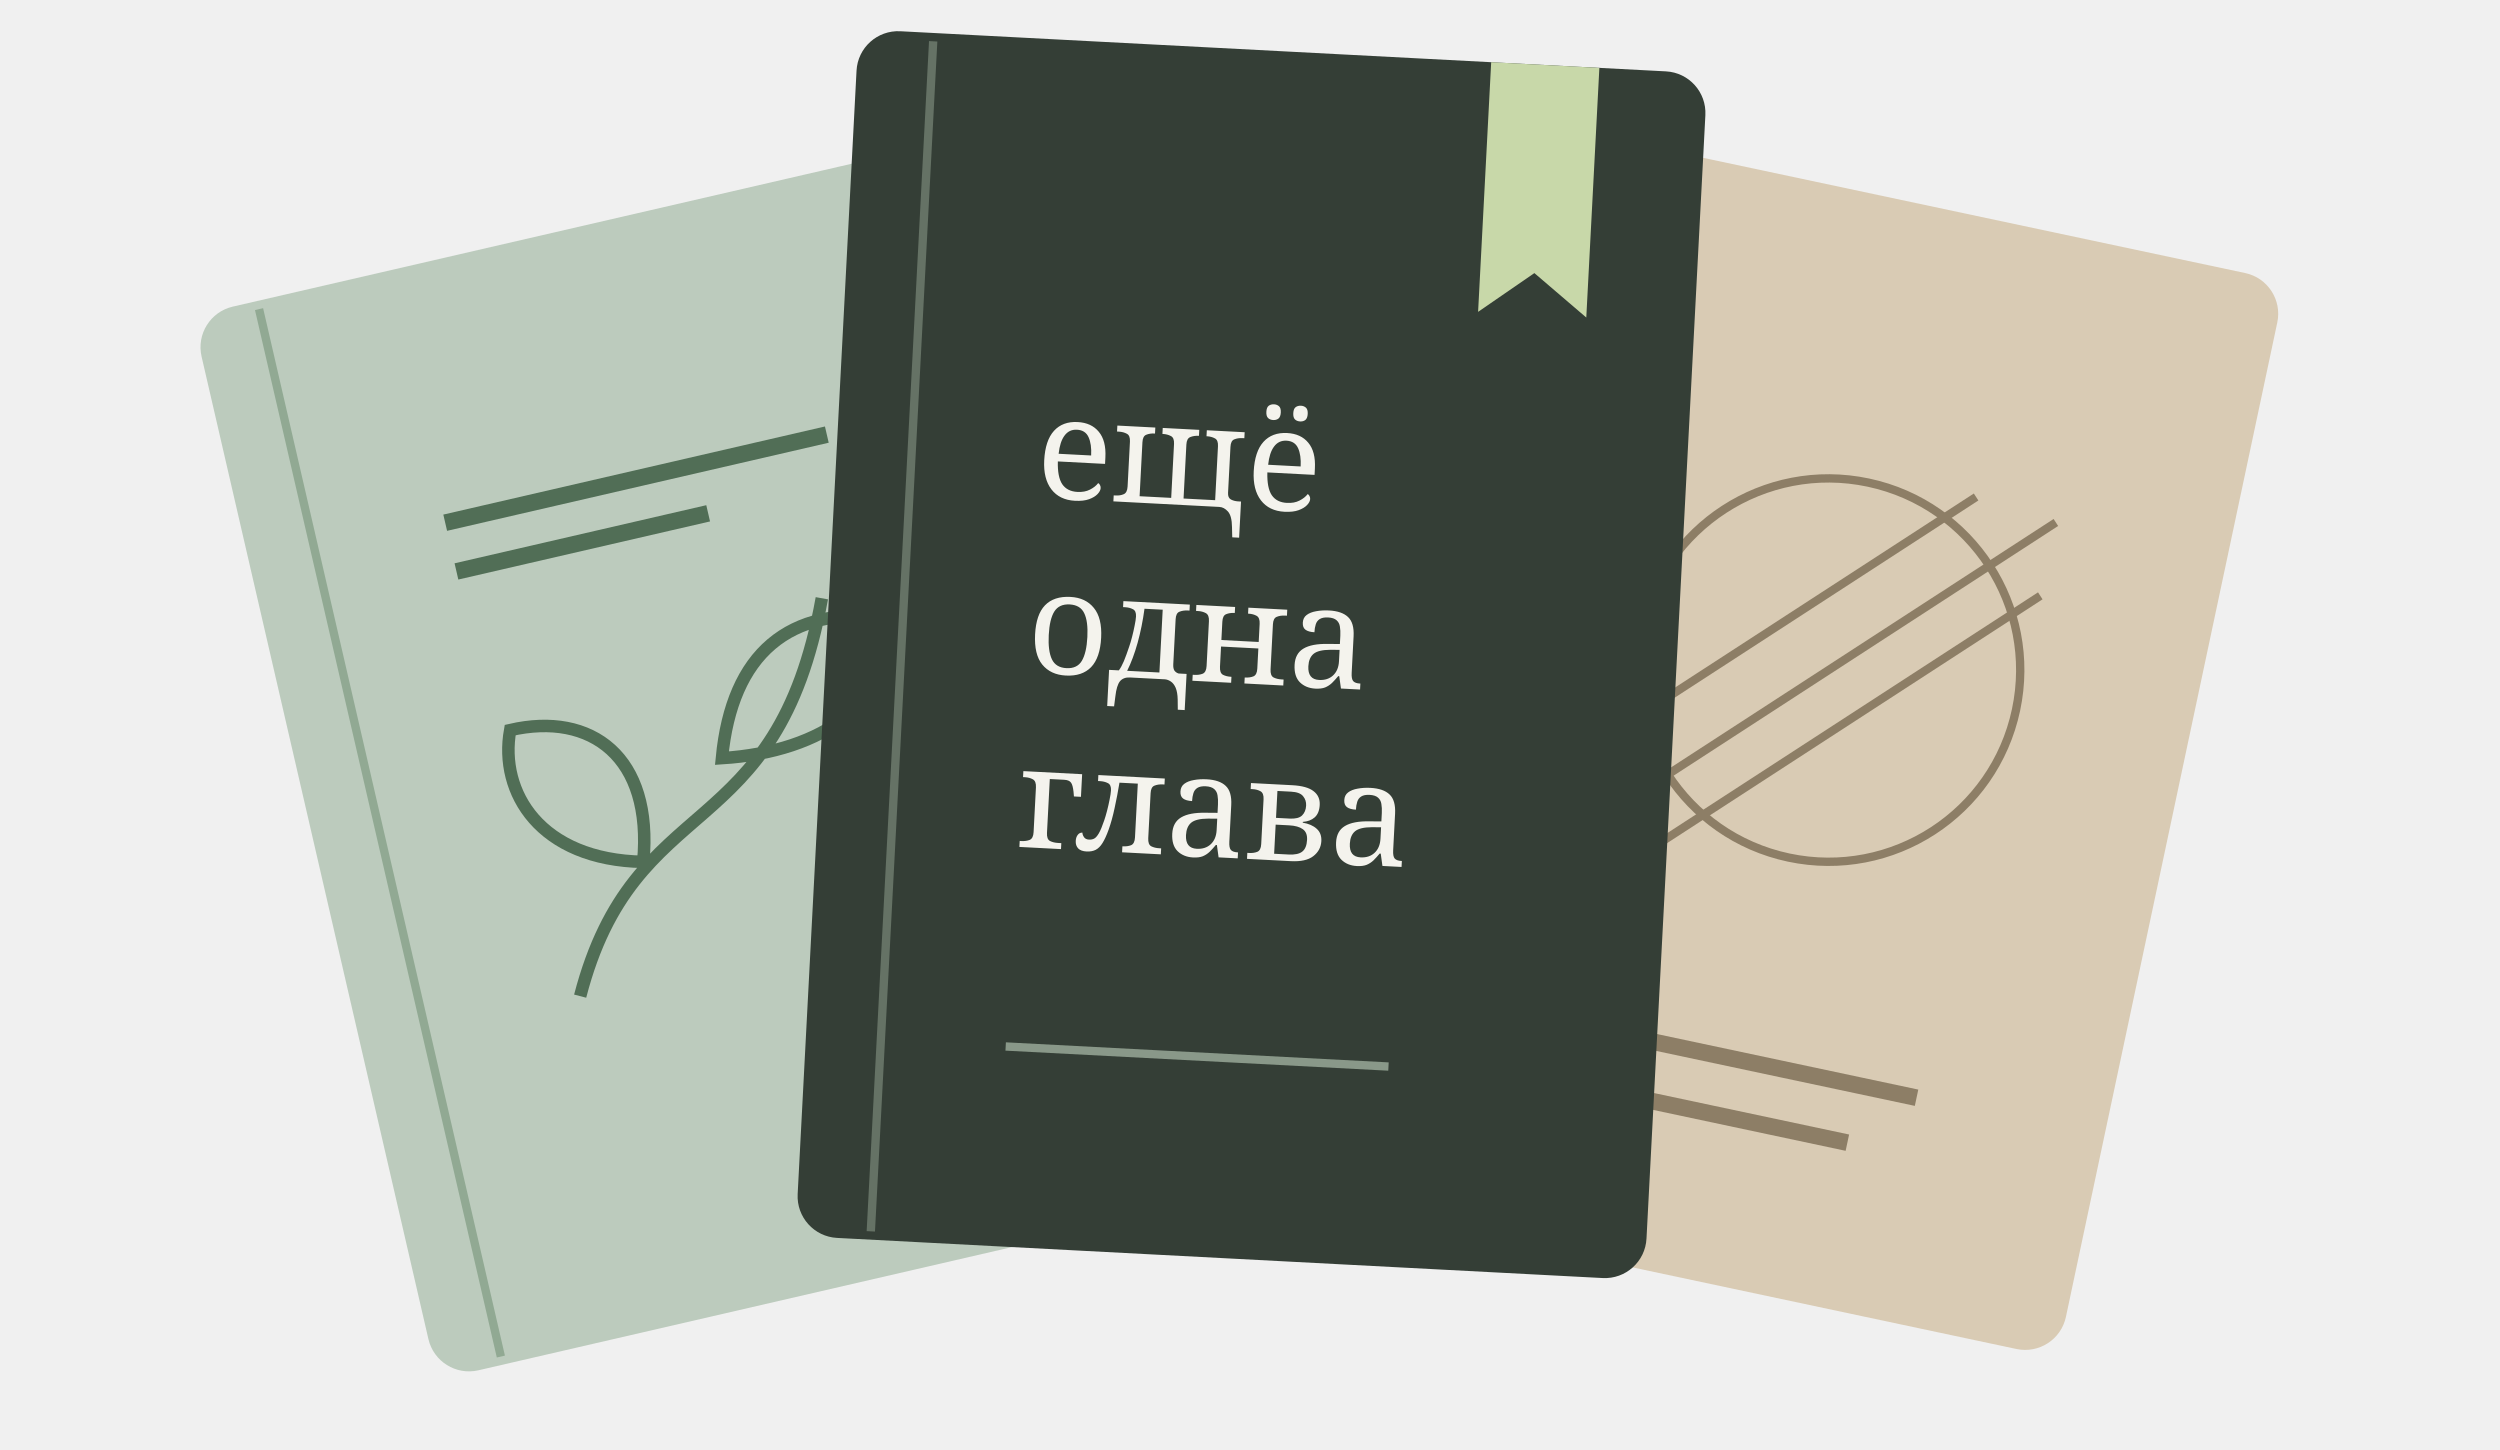
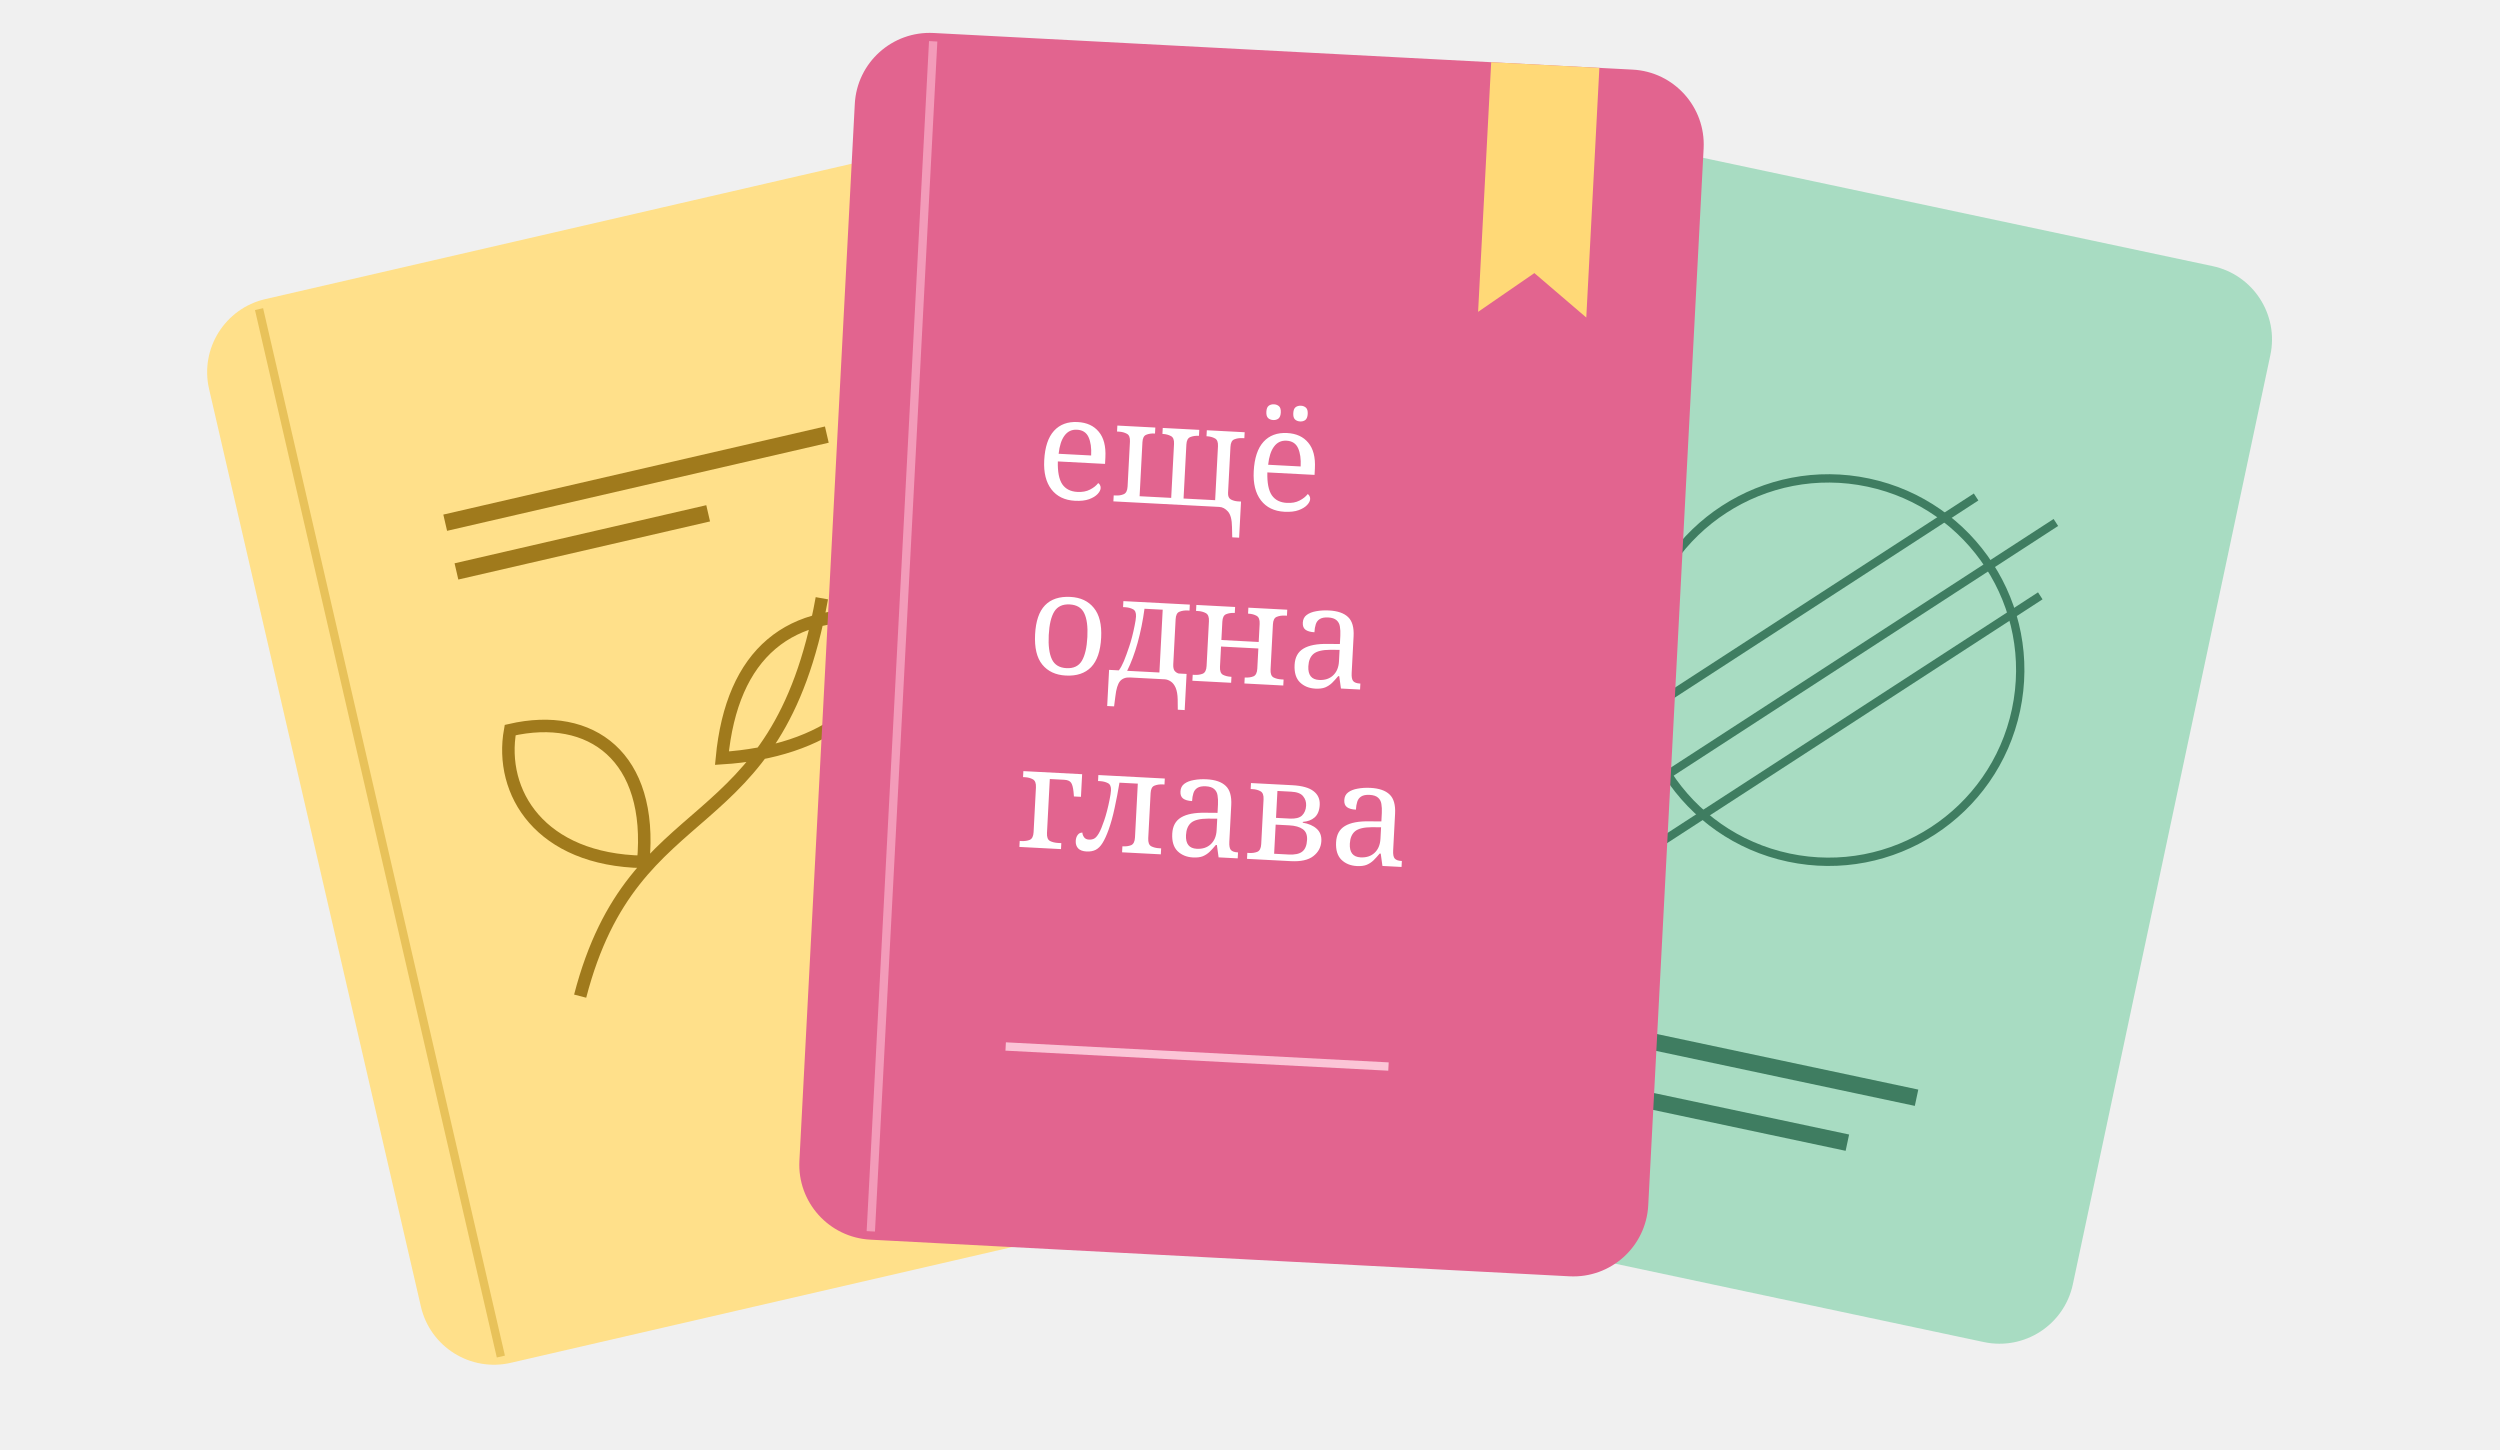
<svg xmlns="http://www.w3.org/2000/svg" width="300" height="174" viewBox="0 0 300 174" fill="none">
  <g transform="translate(38 23) rotate(-13 58 73)">
-     <rect x="0" y="0" width="95" height="131" rx="5" fill="#bccbbd" />
-     <path d="M8 1v129" stroke="#91a993" />
-     <path d="M24 31h47M24 37h31" stroke="#516e56" stroke-width="2" />
-     <path d="M27 90c12-23 27-12 39-40M38 76c-12-3-15-12-12-19 10 0 16 7 12 19Zm12-10c12 2 22-2 23-12-11-4-19 0-23 12Z" stroke="#516e56" stroke-width="1.5" />
+     <rect x="0" y="0" width="95" height="131" rx="9" fill="#ffe08a" />
+     <path d="M8 1v129" stroke="#e8c25a" />
+     <path d="M24 31h47M24 37h31" stroke="#a07a1c" stroke-width="2" />
+     <path d="M27 90c12-23 27-12 39-40M38 76c-12-3-15-12-12-19 10 0 16 7 12 19Zm12-10c12 2 22-2 23-12-11-4-19 0-23 12Z" stroke="#a07a1c" stroke-width="1.5" />
  </g>
  <g transform="translate(166 22) rotate(12 45 74)">
-     <rect width="94" height="132" rx="5" fill="#d9cbb4" />
-     <path d="M8 1v130" stroke="#b9a98d" />
-     <circle cx="50" cy="57" r="23" stroke="#8d7e66" />
-     <path d="m27 80 46-46M26 70l37-37M34 82l39-39" stroke="#8d7e66" />
-     <path d="M24 105h47M31 112h33" stroke="#8d7e66" stroke-width="2" />
+     <rect width="94" height="132" rx="9" fill="#a8dcc2" />
+     <path d="M8 1v130" stroke="#7fc2a2" />
+     <circle cx="50" cy="57" r="23" stroke="#3f7d61" />
+     <path d="m27 80 46-46M26 70l37-37M34 82l39-39" stroke="#3f7d61" />
+     <path d="M24 105h47M31 112h33" stroke="#3f7d61" stroke-width="2" />
  </g>
  <g transform="translate(99 6) rotate(3 50 76)">
-     <rect width="102" height="145" rx="5" fill="#343e36" />
-     <path d="M9 1v143" stroke="#657265" />
-     <path d="M76 0h13v30l-6.5-5L76 30V0Z" fill="#c8d8a9" />
-     <text x="24" y="55" fill="#f4f3ed" font-family="Georgia,serif" font-size="17">ещё</text>
-     <text x="24" y="76" fill="#f4f3ed" font-family="Georgia,serif" font-size="17">одна</text>
-     <text x="24" y="97" fill="#f4f3ed" font-family="Georgia,serif" font-size="17">глава</text>
-     <path d="M24 121h46" stroke="#899889" />
+     <rect width="102" height="145" rx="9" fill="#e2648f" />
+     <path d="M9 1v143" stroke="#f39bb9" />
+     <path d="M76 0h13v30l-6.5-5L76 30V0Z" fill="#ffd977" />
+     <text x="24" y="55" fill="#fff" font-family="Georgia,serif" font-size="17">ещё</text>
+     <text x="24" y="76" fill="#fff" font-family="Georgia,serif" font-size="17">одна</text>
+     <text x="24" y="97" fill="#fff" font-family="Georgia,serif" font-size="17">глава</text>
+     <path d="M24 121h46" stroke="#fbc4d6" />
  </g>
</svg>
